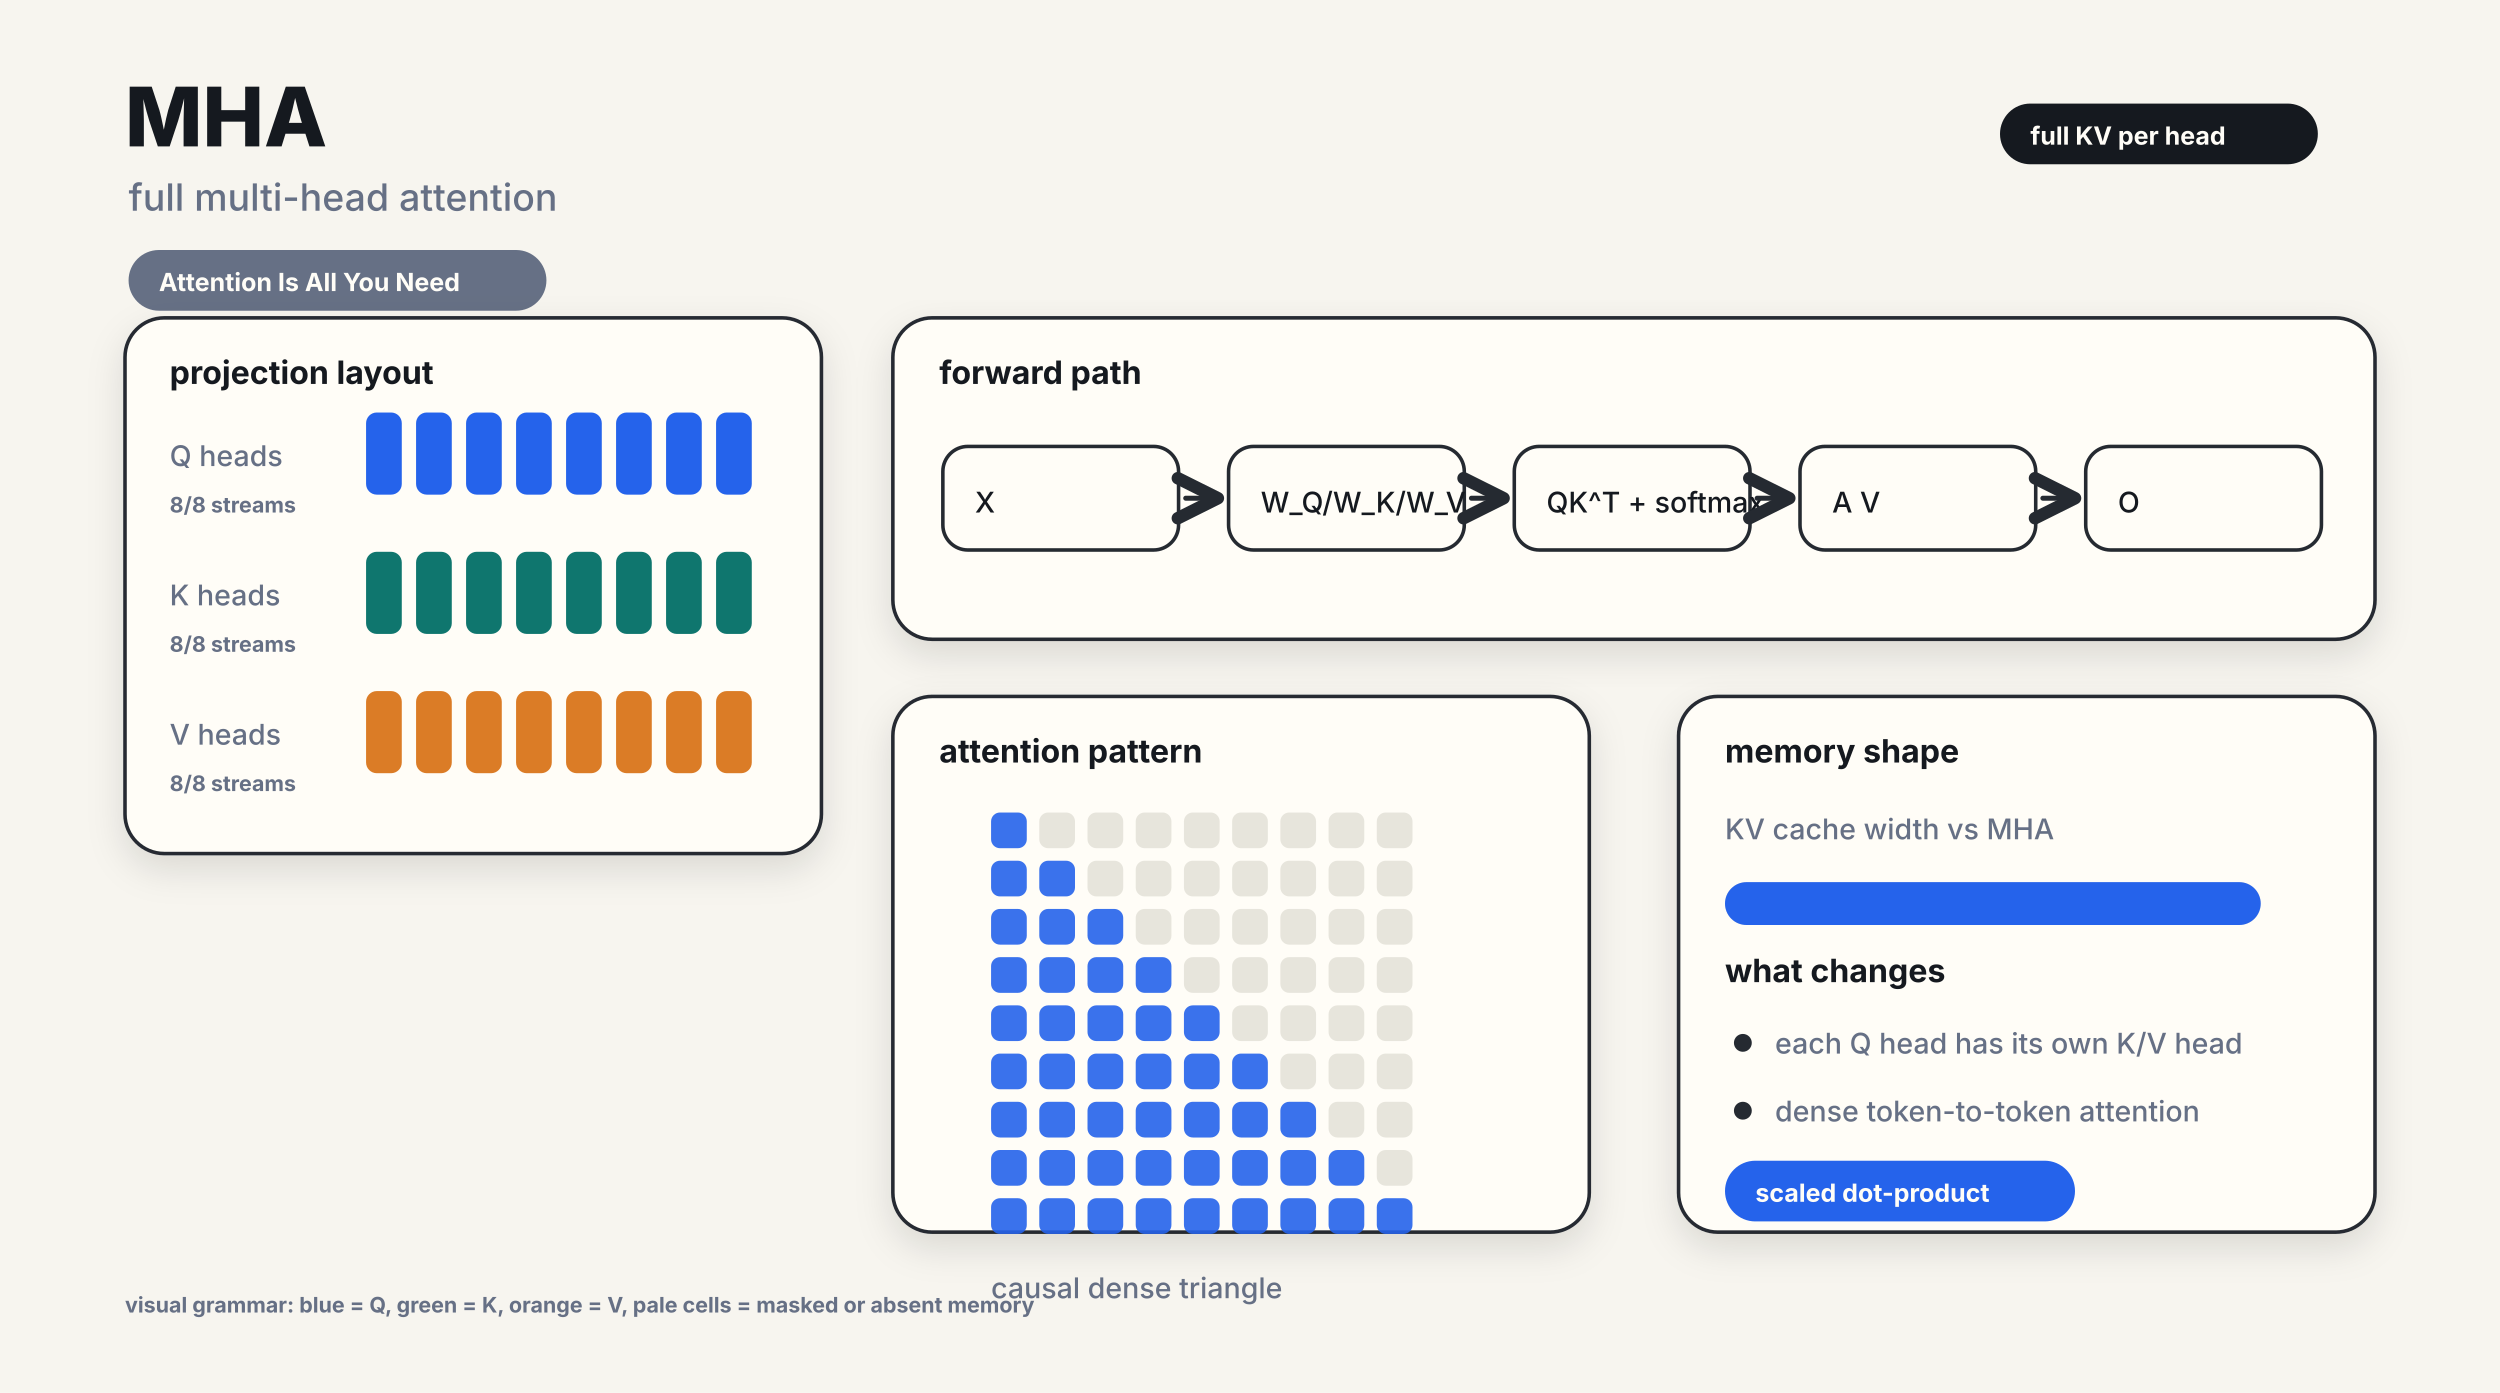
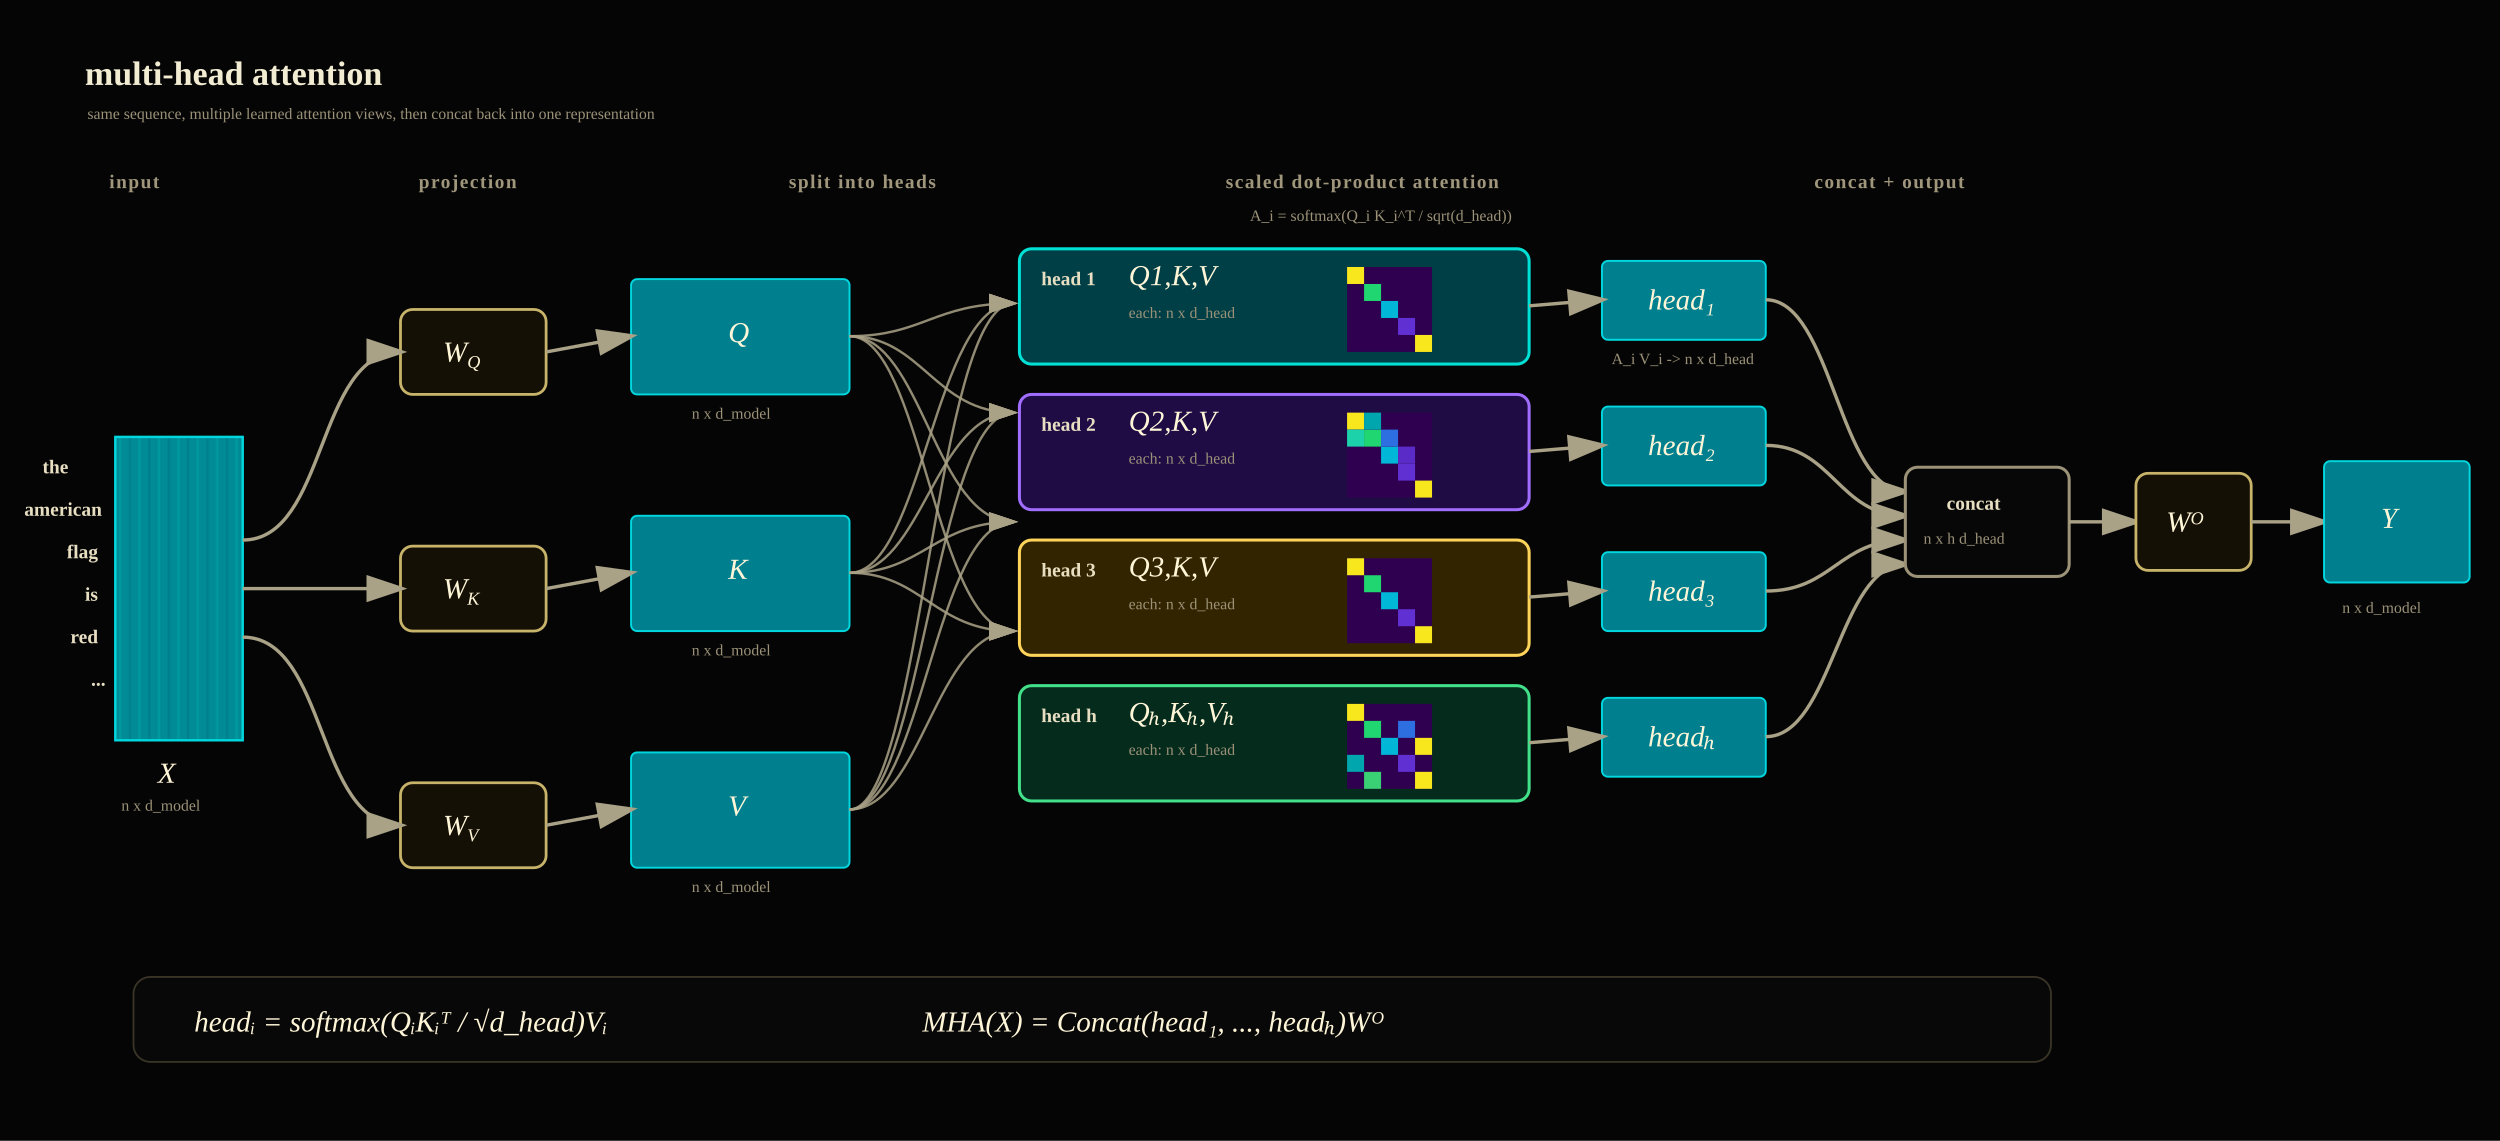
- <svg xmlns="http://www.w3.org/2000/svg" width="1400" height="780" viewBox="0 0 1400 780" role="img" aria-label="MHA attention architecture">
+ <svg xmlns="http://www.w3.org/2000/svg" viewBox="0 0 2060 940" role="img" aria-label="multi-head attention architecture diagram">
  <defs>
-     <filter id="shadow" x="-10%" y="-10%" width="120%" height="125%">
-       <feDropShadow dx="0" dy="8" stdDeviation="10" flood-color="#111827" flood-opacity="0.12" />
-     </filter>
-     <marker id="arrow" markerWidth="12" markerHeight="12" refX="10" refY="6" orient="auto">
-       <path d="M2 2 L10 6 L2 10" fill="none" stroke="#252a31" stroke-width="2.5" stroke-linecap="round" stroke-linejoin="round" />
+     <marker id="arrow" markerWidth="12" markerHeight="12" refX="10" refY="4" orient="auto">
+       <path d="M0,0 L0,8 L12,4 z" fill="#aaa287" />
    </marker>
+     <pattern id="matrix" width="16" height="16" patternUnits="userSpaceOnUse">
+       <rect width="16" height="16" fill="#008b96" />
+       <rect x="2" width="2" height="16" fill="#00ffee" opacity=".12" />
+       <rect x="10" width="2" height="16" fill="#004e70" opacity=".18" />
+     </pattern>
+     <pattern id="latentPattern" width="14" height="14" patternUnits="userSpaceOnUse">
+       <rect width="14" height="14" fill="#006f7d" />
+       <rect x="2" width="2" height="14" fill="#00f0d0" opacity=".13" />
+       <rect x="9" width="2" height="14" fill="#003c66" opacity=".18" />
+     </pattern>
    <style>
-   .bg { fill: #f7f5ef; }
-   .panel { fill: #fffdf7; stroke: #252a31; stroke-width: 2; }
-   .soft { fill: #f1efe7; stroke: #d8d0bd; stroke-width: 1.5; }
-   .ink { fill: #15191f; font-family: Inter, ui-sans-serif, system-ui, -apple-system, BlinkMacSystemFont, "Segoe UI", sans-serif; letter-spacing: 0; }
-   .muted { fill: #667085; font-family: Inter, ui-sans-serif, system-ui, sans-serif; letter-spacing: 0; }
-   .title { font: 800 46px Inter, ui-sans-serif, system-ui, sans-serif; }
-   .subtitle { font: 500 21px Inter, ui-sans-serif, system-ui, sans-serif; }
-   .h { font: 750 18px Inter, ui-sans-serif, system-ui, sans-serif; }
-   .body { font: 500 16px Inter, ui-sans-serif, system-ui, sans-serif; }
-   .tiny { font: 650 12px Inter, ui-sans-serif, system-ui, sans-serif; text-transform: uppercase; }
-   .math { fill: #15191f; font: italic 24px Georgia, serif; }
-   .arrow { fill: none; stroke: #252a31; stroke-width: 2.8; stroke-linecap: round; stroke-linejoin: round; marker-end: url(#arrow); }
-   .thin { fill: none; stroke: #98a2b3; stroke-width: 1.5; stroke-linecap: round; }
-   .q { fill: #2563eb; }
-   .k { fill: #0f766e; }
-   .v { fill: #db7c26; }
-   .accent { fill: #7c3aed; }
-   .danger { fill: #dc2626; }
-   .ok { fill: #16a34a; }
-   .gridon { fill: #2563eb; opacity: .9; }
-   .gridoff { fill: #e7e5dc; }
-   .gridlocal { fill: #14b8a6; opacity: .92; }
-   .gridpick { fill: #7c3aed; opacity: .92; }
-   .shadow { filter: url(#shadow); }
+   .title { fill: #f2ecd3; font-size: 28px; font-weight: 700; }
+   .section { fill: #9f967c; font-size: 16px; font-weight: 700; letter-spacing: 1.2px; text-transform: uppercase; }
+   .label { fill: #e8dfc2; font-size: 16px; font-weight: 700; }
+   .small { fill: #9b9278; font-size: 13px; }
+   .math { fill: #fff6d8; font-family: "Times New Roman", serif; font-style: italic; font-size: 24px; }
+   .box { fill: #070707; stroke: #9b9278; stroke-width: 2.5; rx: 10; }
+   .tensor { fill: #007f8f; stroke: #00d7de; stroke-width: 1.6; rx: 5; }
+   .latent { fill: #053a46; stroke: #00d7de; stroke-width: 1.7; rx: 5; }
+   .proj { fill: #151005; stroke: #c7b46a; stroke-width: 2.3; rx: 10; }
+   .cache { fill: #061b14; stroke: #43e08a; stroke-width: 2.2; rx: 10; }
+   .attn { fill: #260044; stroke: #a16dff; stroke-width: 1.9; rx: 8; }
+   .local { fill: #041f18; stroke: #43e08a; stroke-width: 2; rx: 8; }
+   .compress { fill: #1b1605; stroke: #ffd45a; stroke-width: 2; rx: 8; }
+   .head1 { fill: #003f46; stroke: #00e0d4; }
+   .head2 { fill: #1f0c45; stroke: #a16dff; }
+   .head3 { fill: #332400; stroke: #ffd45a; }
+   .headh { fill: #052b1d; stroke: #43e08a; }
+   .arrow { fill: none; stroke: #aaa287; stroke-width: 2.8; marker-end: url(#arrow); }
+   .thin { stroke-width: 2; opacity: .85; }
</style>
  </defs>
-   <rect width="1400" height="780" class="bg" />
-   <text x="70" y="82" class="title ink">MHA</text>
-   <text x="72" y="118" class="subtitle muted">full multi-head attention</text>
-   <rect x="1120" y="58" width="178" height="34" rx="17" fill="#15191f" />
-   <text x="1137" y="81" fill="#fffdf7" font-family="Inter, ui-sans-serif, system-ui" font-size="14" font-weight="750">full KV per head</text>
-   <rect x="72" y="140" width="234" height="34" rx="17" fill="#667085" />
-   <text x="89" y="163" fill="#fffdf7" font-family="Inter, ui-sans-serif, system-ui" font-size="14" font-weight="750">Attention Is All You Need</text>
-   <rect x="70" y="178" width="390" height="300" rx="22" class="panel shadow" />
-   <text x="95" y="215" class="h ink">projection layout</text>
-   <text x="95" y="261" class="body muted">Q heads</text>
-   <rect x="205" y="231" width="20" height="46" rx="6" class="q" />
-   <rect x="233" y="231" width="20" height="46" rx="6" class="q" />
-   <rect x="261" y="231" width="20" height="46" rx="6" class="q" />
-   <rect x="289" y="231" width="20" height="46" rx="6" class="q" />
-   <rect x="317" y="231" width="20" height="46" rx="6" class="q" />
-   <rect x="345" y="231" width="20" height="46" rx="6" class="q" />
-   <rect x="373" y="231" width="20" height="46" rx="6" class="q" />
-   <rect x="401" y="231" width="20" height="46" rx="6" class="q" />
-   <text x="95" y="287" class="tiny muted">8/8 streams</text>
-   <text x="95" y="339" class="body muted">K heads</text>
-   <rect x="205" y="309" width="20" height="46" rx="6" class="k" />
-   <rect x="233" y="309" width="20" height="46" rx="6" class="k" />
-   <rect x="261" y="309" width="20" height="46" rx="6" class="k" />
-   <rect x="289" y="309" width="20" height="46" rx="6" class="k" />
-   <rect x="317" y="309" width="20" height="46" rx="6" class="k" />
-   <rect x="345" y="309" width="20" height="46" rx="6" class="k" />
-   <rect x="373" y="309" width="20" height="46" rx="6" class="k" />
-   <rect x="401" y="309" width="20" height="46" rx="6" class="k" />
-   <text x="95" y="365" class="tiny muted">8/8 streams</text>
-   <text x="95" y="417" class="body muted">V heads</text>
-   <rect x="205" y="387" width="20" height="46" rx="6" class="v" />
-   <rect x="233" y="387" width="20" height="46" rx="6" class="v" />
-   <rect x="261" y="387" width="20" height="46" rx="6" class="v" />
-   <rect x="289" y="387" width="20" height="46" rx="6" class="v" />
-   <rect x="317" y="387" width="20" height="46" rx="6" class="v" />
-   <rect x="345" y="387" width="20" height="46" rx="6" class="v" />
-   <rect x="373" y="387" width="20" height="46" rx="6" class="v" />
-   <rect x="401" y="387" width="20" height="46" rx="6" class="v" />
-   <text x="95" y="443" class="tiny muted">8/8 streams</text>
-   <rect x="500" y="178" width="830" height="180" rx="22" class="panel shadow" />
-   <text x="526" y="215" class="h ink">forward path</text>
-   <rect x="528" y="250" width="132" height="58" rx="14" fill="#fffdf7" stroke="#252a31" stroke-width="2" />
-   <text x="546" y="287" class="body ink">X</text>
-   <path class="arrow" d="M664 279.0 H682" />
-   <rect x="688" y="250" width="132" height="58" rx="14" fill="#fffdf7" stroke="#252a31" stroke-width="2" />
-   <text x="706" y="287" class="body ink">W_Q/W_K/W_V</text>
-   <path class="arrow" d="M824 279.0 H842" />
-   <rect x="848" y="250" width="132" height="58" rx="14" fill="#fffdf7" stroke="#252a31" stroke-width="2" />
-   <text x="866" y="287" class="body ink">QK^T + softmax</text>
-   <path class="arrow" d="M984 279.0 H1002" />
-   <rect x="1008" y="250" width="132" height="58" rx="14" fill="#fffdf7" stroke="#252a31" stroke-width="2" />
-   <text x="1026" y="287" class="body ink">A V</text>
-   <path class="arrow" d="M1144 279.0 H1162" />
-   <rect x="1168" y="250" width="132" height="58" rx="14" fill="#fffdf7" stroke="#252a31" stroke-width="2" />
-   <text x="1186" y="287" class="body ink">O</text>
-   <rect x="500" y="390" width="390" height="300" rx="22" class="panel shadow" />
-   <text x="526" y="427" class="h ink">attention pattern</text>
-   <rect x="555" y="455" width="20" height="20" rx="5" class="gridon" />
-   <rect x="582" y="455" width="20" height="20" rx="5" class="gridoff" />
-   <rect x="609" y="455" width="20" height="20" rx="5" class="gridoff" />
-   <rect x="636" y="455" width="20" height="20" rx="5" class="gridoff" />
-   <rect x="663" y="455" width="20" height="20" rx="5" class="gridoff" />
-   <rect x="690" y="455" width="20" height="20" rx="5" class="gridoff" />
-   <rect x="717" y="455" width="20" height="20" rx="5" class="gridoff" />
-   <rect x="744" y="455" width="20" height="20" rx="5" class="gridoff" />
-   <rect x="771" y="455" width="20" height="20" rx="5" class="gridoff" />
-   <rect x="555" y="482" width="20" height="20" rx="5" class="gridon" />
-   <rect x="582" y="482" width="20" height="20" rx="5" class="gridon" />
-   <rect x="609" y="482" width="20" height="20" rx="5" class="gridoff" />
-   <rect x="636" y="482" width="20" height="20" rx="5" class="gridoff" />
-   <rect x="663" y="482" width="20" height="20" rx="5" class="gridoff" />
-   <rect x="690" y="482" width="20" height="20" rx="5" class="gridoff" />
-   <rect x="717" y="482" width="20" height="20" rx="5" class="gridoff" />
-   <rect x="744" y="482" width="20" height="20" rx="5" class="gridoff" />
-   <rect x="771" y="482" width="20" height="20" rx="5" class="gridoff" />
-   <rect x="555" y="509" width="20" height="20" rx="5" class="gridon" />
-   <rect x="582" y="509" width="20" height="20" rx="5" class="gridon" />
-   <rect x="609" y="509" width="20" height="20" rx="5" class="gridon" />
-   <rect x="636" y="509" width="20" height="20" rx="5" class="gridoff" />
-   <rect x="663" y="509" width="20" height="20" rx="5" class="gridoff" />
-   <rect x="690" y="509" width="20" height="20" rx="5" class="gridoff" />
-   <rect x="717" y="509" width="20" height="20" rx="5" class="gridoff" />
-   <rect x="744" y="509" width="20" height="20" rx="5" class="gridoff" />
-   <rect x="771" y="509" width="20" height="20" rx="5" class="gridoff" />
-   <rect x="555" y="536" width="20" height="20" rx="5" class="gridon" />
-   <rect x="582" y="536" width="20" height="20" rx="5" class="gridon" />
-   <rect x="609" y="536" width="20" height="20" rx="5" class="gridon" />
-   <rect x="636" y="536" width="20" height="20" rx="5" class="gridon" />
-   <rect x="663" y="536" width="20" height="20" rx="5" class="gridoff" />
-   <rect x="690" y="536" width="20" height="20" rx="5" class="gridoff" />
-   <rect x="717" y="536" width="20" height="20" rx="5" class="gridoff" />
-   <rect x="744" y="536" width="20" height="20" rx="5" class="gridoff" />
-   <rect x="771" y="536" width="20" height="20" rx="5" class="gridoff" />
-   <rect x="555" y="563" width="20" height="20" rx="5" class="gridon" />
-   <rect x="582" y="563" width="20" height="20" rx="5" class="gridon" />
-   <rect x="609" y="563" width="20" height="20" rx="5" class="gridon" />
-   <rect x="636" y="563" width="20" height="20" rx="5" class="gridon" />
-   <rect x="663" y="563" width="20" height="20" rx="5" class="gridon" />
-   <rect x="690" y="563" width="20" height="20" rx="5" class="gridoff" />
-   <rect x="717" y="563" width="20" height="20" rx="5" class="gridoff" />
-   <rect x="744" y="563" width="20" height="20" rx="5" class="gridoff" />
-   <rect x="771" y="563" width="20" height="20" rx="5" class="gridoff" />
-   <rect x="555" y="590" width="20" height="20" rx="5" class="gridon" />
-   <rect x="582" y="590" width="20" height="20" rx="5" class="gridon" />
-   <rect x="609" y="590" width="20" height="20" rx="5" class="gridon" />
-   <rect x="636" y="590" width="20" height="20" rx="5" class="gridon" />
-   <rect x="663" y="590" width="20" height="20" rx="5" class="gridon" />
-   <rect x="690" y="590" width="20" height="20" rx="5" class="gridon" />
-   <rect x="717" y="590" width="20" height="20" rx="5" class="gridoff" />
-   <rect x="744" y="590" width="20" height="20" rx="5" class="gridoff" />
-   <rect x="771" y="590" width="20" height="20" rx="5" class="gridoff" />
-   <rect x="555" y="617" width="20" height="20" rx="5" class="gridon" />
-   <rect x="582" y="617" width="20" height="20" rx="5" class="gridon" />
-   <rect x="609" y="617" width="20" height="20" rx="5" class="gridon" />
-   <rect x="636" y="617" width="20" height="20" rx="5" class="gridon" />
-   <rect x="663" y="617" width="20" height="20" rx="5" class="gridon" />
-   <rect x="690" y="617" width="20" height="20" rx="5" class="gridon" />
-   <rect x="717" y="617" width="20" height="20" rx="5" class="gridon" />
-   <rect x="744" y="617" width="20" height="20" rx="5" class="gridoff" />
-   <rect x="771" y="617" width="20" height="20" rx="5" class="gridoff" />
-   <rect x="555" y="644" width="20" height="20" rx="5" class="gridon" />
-   <rect x="582" y="644" width="20" height="20" rx="5" class="gridon" />
-   <rect x="609" y="644" width="20" height="20" rx="5" class="gridon" />
-   <rect x="636" y="644" width="20" height="20" rx="5" class="gridon" />
-   <rect x="663" y="644" width="20" height="20" rx="5" class="gridon" />
-   <rect x="690" y="644" width="20" height="20" rx="5" class="gridon" />
-   <rect x="717" y="644" width="20" height="20" rx="5" class="gridon" />
-   <rect x="744" y="644" width="20" height="20" rx="5" class="gridon" />
-   <rect x="771" y="644" width="20" height="20" rx="5" class="gridoff" />
-   <rect x="555" y="671" width="20" height="20" rx="5" class="gridon" />
-   <rect x="582" y="671" width="20" height="20" rx="5" class="gridon" />
-   <rect x="609" y="671" width="20" height="20" rx="5" class="gridon" />
-   <rect x="636" y="671" width="20" height="20" rx="5" class="gridon" />
-   <rect x="663" y="671" width="20" height="20" rx="5" class="gridon" />
-   <rect x="690" y="671" width="20" height="20" rx="5" class="gridon" />
-   <rect x="717" y="671" width="20" height="20" rx="5" class="gridon" />
-   <rect x="744" y="671" width="20" height="20" rx="5" class="gridon" />
-   <rect x="771" y="671" width="20" height="20" rx="5" class="gridon" />
-   <text x="555" y="727" class="body muted">causal dense triangle</text>
-   <rect x="940" y="390" width="390" height="300" rx="22" class="panel shadow" />
-   <text x="966" y="427" class="h ink">memory shape</text>
-   <text x="966" y="470" class="body muted">KV cache width vs MHA</text>
-   <rect x="966" y="494" width="300" height="24" rx="12" fill="#e7e5dc" />
-   <rect x="966" y="494" width="300" height="24" rx="12" fill="#2563eb" />
-   <text x="966" y="550" class="h ink">what changes</text>
-   <circle cx="976" cy="584" r="5" fill="#252a31" />
-   <text x="994" y="590" class="body muted">each Q head has its own K/V head</text>
-   <circle cx="976" cy="622" r="5" fill="#252a31" />
-   <text x="994" y="628" class="body muted">dense token-to-token attention</text>
-   <rect x="966" y="650" width="196" height="34" rx="17" fill="#2563eb" />
-   <text x="983" y="673" fill="#fffdf7" font-family="Inter, ui-sans-serif, system-ui" font-size="14" font-weight="750">scaled dot-product</text>
-   <text x="70" y="735" class="tiny muted">visual grammar: blue = Q, green = K, orange = V, pale cells = masked or absent memory</text>
+   <rect width="2060" height="940" fill="#050505" />
+   <text class="title" x="70" y="70">multi-head attention</text>
+   <text class="small" x="72" y="98">same sequence, multiple learned attention views, then concat back into one representation</text>
+   <text class="section" x="90" y="155">input</text>
+   <rect x="95" y="360" width="105" height="250" fill="url(#matrix)" stroke="#00d7de" stroke-width="2" />
+   <text class="math" x="130" y="645">X</text>
+   <text class="small" x="100" y="668">n x d_model</text>
+   <text class="label" x="35" y="390">the</text>
+   <text class="label" x="20" y="425">american</text>
+   <text class="label" x="55" y="460">flag</text>
+   <text class="label" x="70" y="495">is</text>
+   <text class="label" x="58" y="530">red</text>
+   <text class="label" x="75" y="565">...</text>
+   <text class="section" x="345" y="155">projection</text>
+   <text class="section" x="650" y="155">split into heads</text>
+   <text class="section" x="1010" y="155">scaled dot-product attention</text>
+   <text class="section" x="1495" y="155">concat + output</text>
+   <rect class="proj" x="330" y="255" width="120" height="70" />
+   <text class="math" x="365" y="298">W<tspan baseline-shift="-35%" font-size="15">Q</tspan>
+   </text>
+   <rect class="proj" x="330" y="450" width="120" height="70" />
+   <text class="math" x="365" y="493">W<tspan baseline-shift="-35%" font-size="15">K</tspan>
+   </text>
+   <rect class="proj" x="330" y="645" width="120" height="70" />
+   <text class="math" x="365" y="688">W<tspan baseline-shift="-35%" font-size="15">V</tspan>
+   </text>
+   <path class="arrow" d="M200 445 C270 445 260 290 330 290" />
+   <path class="arrow" d="M200 485 L330 485" />
+   <path class="arrow" d="M200 525 C270 525 260 680 330 680" />
+   <rect class="tensor" x="520" y="230" width="180" height="95" />
+   <text class="math" x="600" y="282">Q</text>
+   <text class="small" x="570" y="345">n x d_model</text>
+   <rect class="tensor" x="520" y="425" width="180" height="95" />
+   <text class="math" x="600" y="477">K</text>
+   <text class="small" x="570" y="540">n x d_model</text>
+   <rect class="tensor" x="520" y="620" width="180" height="95" />
+   <text class="math" x="600" y="672">V</text>
+   <text class="small" x="570" y="735">n x d_model</text>
+   <path class="arrow" d="M450 290 L520 277" />
+   <path class="arrow" d="M450 485 L520 472" />
+   <path class="arrow" d="M450 680 L520 667" />
+   <path class="arrow thin" d="M700 277 C760 277 770 250 835 250" />
+   <path class="arrow thin" d="M700 277 C760 277 770 340 835 340" />
+   <path class="arrow thin" d="M700 277 C760 277 770 430 835 430" />
+   <path class="arrow thin" d="M700 277 C760 277 770 520 835 520" />
+   <path class="arrow thin" d="M700 472 C760 472 770 250 835 250" />
+   <path class="arrow thin" d="M700 472 C760 472 770 340 835 340" />
+   <path class="arrow thin" d="M700 472 C760 472 770 430 835 430" />
+   <path class="arrow thin" d="M700 472 C760 472 770 520 835 520" />
+   <path class="arrow thin" d="M700 667 C760 667 770 250 835 250" />
+   <path class="arrow thin" d="M700 667 C760 667 770 340 835 340" />
+   <path class="arrow thin" d="M700 667 C760 667 770 430 835 430" />
+   <path class="arrow thin" d="M700 667 C760 667 770 520 835 520" />
+   <rect class="box head1" x="840" y="205" width="420" height="95" />
+   <text class="label" x="858" y="235">head 1</text>
+   <text class="math" x="930" y="235">Q1,K,V</text>
+   <text class="small" x="930" y="262">each: n x d_head</text>
+   <rect class="box head2" x="840" y="325" width="420" height="95" />
+   <text class="label" x="858" y="355">head 2</text>
+   <text class="math" x="930" y="355">Q2,K,V</text>
+   <text class="small" x="930" y="382">each: n x d_head</text>
+   <rect class="box head3" x="840" y="445" width="420" height="95" />
+   <text class="label" x="858" y="475">head 3</text>
+   <text class="math" x="930" y="475">Q3,K,V</text>
+   <text class="small" x="930" y="502">each: n x d_head</text>
+   <rect class="box headh" x="840" y="565" width="420" height="95" />
+   <text class="label" x="858" y="595">head h</text>
+   <text class="math" x="930" y="595">Qₕ,Kₕ,Vₕ</text>
+   <text class="small" x="930" y="622">each: n x d_head</text>
+   <text class="small" x="1030" y="182">A_i = softmax(Q_i K_i^T / sqrt(d_head))</text>
+   <g transform="translate(1110,220)">
+     <rect width="70" height="70" fill="#300050" />
+     <rect x="0" y="0" width="14" height="14" fill="#f8e71c" />
+     <rect x="14" y="14" width="14" height="14" fill="#20d670" />
+     <rect x="28" y="28" width="14" height="14" fill="#00b7d8" />
+     <rect x="42" y="42" width="14" height="14" fill="#6130d2" />
+     <rect x="56" y="56" width="14" height="14" fill="#f8e71c" />
+   </g>
+   <g transform="translate(1110,340)">
+     <rect width="70" height="70" fill="#300050" />
+     <rect x="0" y="0" width="14" height="14" fill="#f8e71c" />
+     <rect x="14" y="14" width="14" height="14" fill="#20d670" />
+     <rect x="28" y="28" width="14" height="14" fill="#00b7d8" />
+     <rect x="42" y="42" width="14" height="14" fill="#6130d2" />
+     <rect x="56" y="56" width="14" height="14" fill="#f8e71c" />
+     <rect x="0" y="14" width="14" height="14" fill="#1bd2aa" />
+     <rect x="14" y="0" width="14" height="14" fill="#00a6ad" />
+     <rect x="28" y="14" width="14" height="14" fill="#2d6fe0" />
+     <rect x="42" y="28" width="14" height="14" fill="#5a2bc6" />
+   </g>
+   <g transform="translate(1110,460)">
+     <rect width="70" height="70" fill="#300050" />
+     <rect x="0" y="0" width="14" height="14" fill="#f8e71c" />
+     <rect x="14" y="14" width="14" height="14" fill="#20d670" />
+     <rect x="28" y="28" width="14" height="14" fill="#00b7d8" />
+     <rect x="42" y="42" width="14" height="14" fill="#6130d2" />
+     <rect x="56" y="56" width="14" height="14" fill="#f8e71c" />
+   </g>
+   <g transform="translate(1110,580)">
+     <rect width="70" height="70" fill="#300050" />
+     <rect x="0" y="0" width="14" height="14" fill="#f8e71c" />
+     <rect x="14" y="14" width="14" height="14" fill="#20d670" />
+     <rect x="28" y="28" width="14" height="14" fill="#00b7d8" />
+     <rect x="42" y="42" width="14" height="14" fill="#6130d2" />
+     <rect x="56" y="56" width="14" height="14" fill="#f8e71c" />
+     <rect x="0" y="42" width="14" height="14" fill="#00a6ad" />
+     <rect x="14" y="56" width="14" height="14" fill="#39d174" />
+     <rect x="42" y="14" width="14" height="14" fill="#2d6fe0" />
+     <rect x="56" y="28" width="14" height="14" fill="#f8e71c" />
+   </g>
+   <rect class="tensor" x="1320" y="215" width="135" height="65" />
+   <text class="math" x="1358" y="255">head₁</text>
+   <path class="arrow" d="M1260 252 L1320 247" />
+   <rect class="tensor" x="1320" y="335" width="135" height="65" />
+   <text class="math" x="1358" y="375">head₂</text>
+   <path class="arrow" d="M1260 372 L1320 367" />
+   <rect class="tensor" x="1320" y="455" width="135" height="65" />
+   <text class="math" x="1358" y="495">head₃</text>
+   <path class="arrow" d="M1260 492 L1320 487" />
+   <rect class="tensor" x="1320" y="575" width="135" height="65" />
+   <text class="math" x="1358" y="615">headₕ</text>
+   <path class="arrow" d="M1260 612 L1320 607" />
+   <text class="small" x="1328" y="300">A_i V_i -&gt; n x d_head</text>
+   <path class="arrow" d="M1455 247 C1510 247 1515 405 1570 405" />
+   <path class="arrow" d="M1455 367 C1510 367 1515 425 1570 425" />
+   <path class="arrow" d="M1455 487 C1510 487 1515 445 1570 445" />
+   <path class="arrow" d="M1455 607 C1510 607 1515 465 1570 465" />
+   <rect class="box" x="1570" y="385" width="135" height="90" />
+   <text class="label" x="1604" y="420">concat</text>
+   <text class="small" x="1585" y="448">n x h d_head</text>
+   <path class="arrow" d="M1705 430 L1760 430" />
+   <rect class="proj" x="1760" y="390" width="95" height="80" />
+   <text class="math" x="1785" y="438">W<tspan baseline-shift="super" font-size="15">O</tspan>
+   </text>
+   <path class="arrow" d="M1855 430 L1915 430" />
+   <rect class="tensor" x="1915" y="380" width="120" height="100" />
+   <text class="math" x="1962" y="435">Y</text>
+   <text class="small" x="1930" y="505">n x d_model</text>
+   <rect x="110" y="805" width="1580" height="70" rx="14" fill="#080808" stroke="#3a3427" stroke-width="1.5" />
+   <text class="math" x="160" y="850">headᵢ = softmax(QᵢKᵢᵀ / √d_head)Vᵢ</text>
+   <text class="math" x="760" y="850">MHA(X) = Concat(head₁, ..., headₕ)Wᴼ</text>
</svg>
